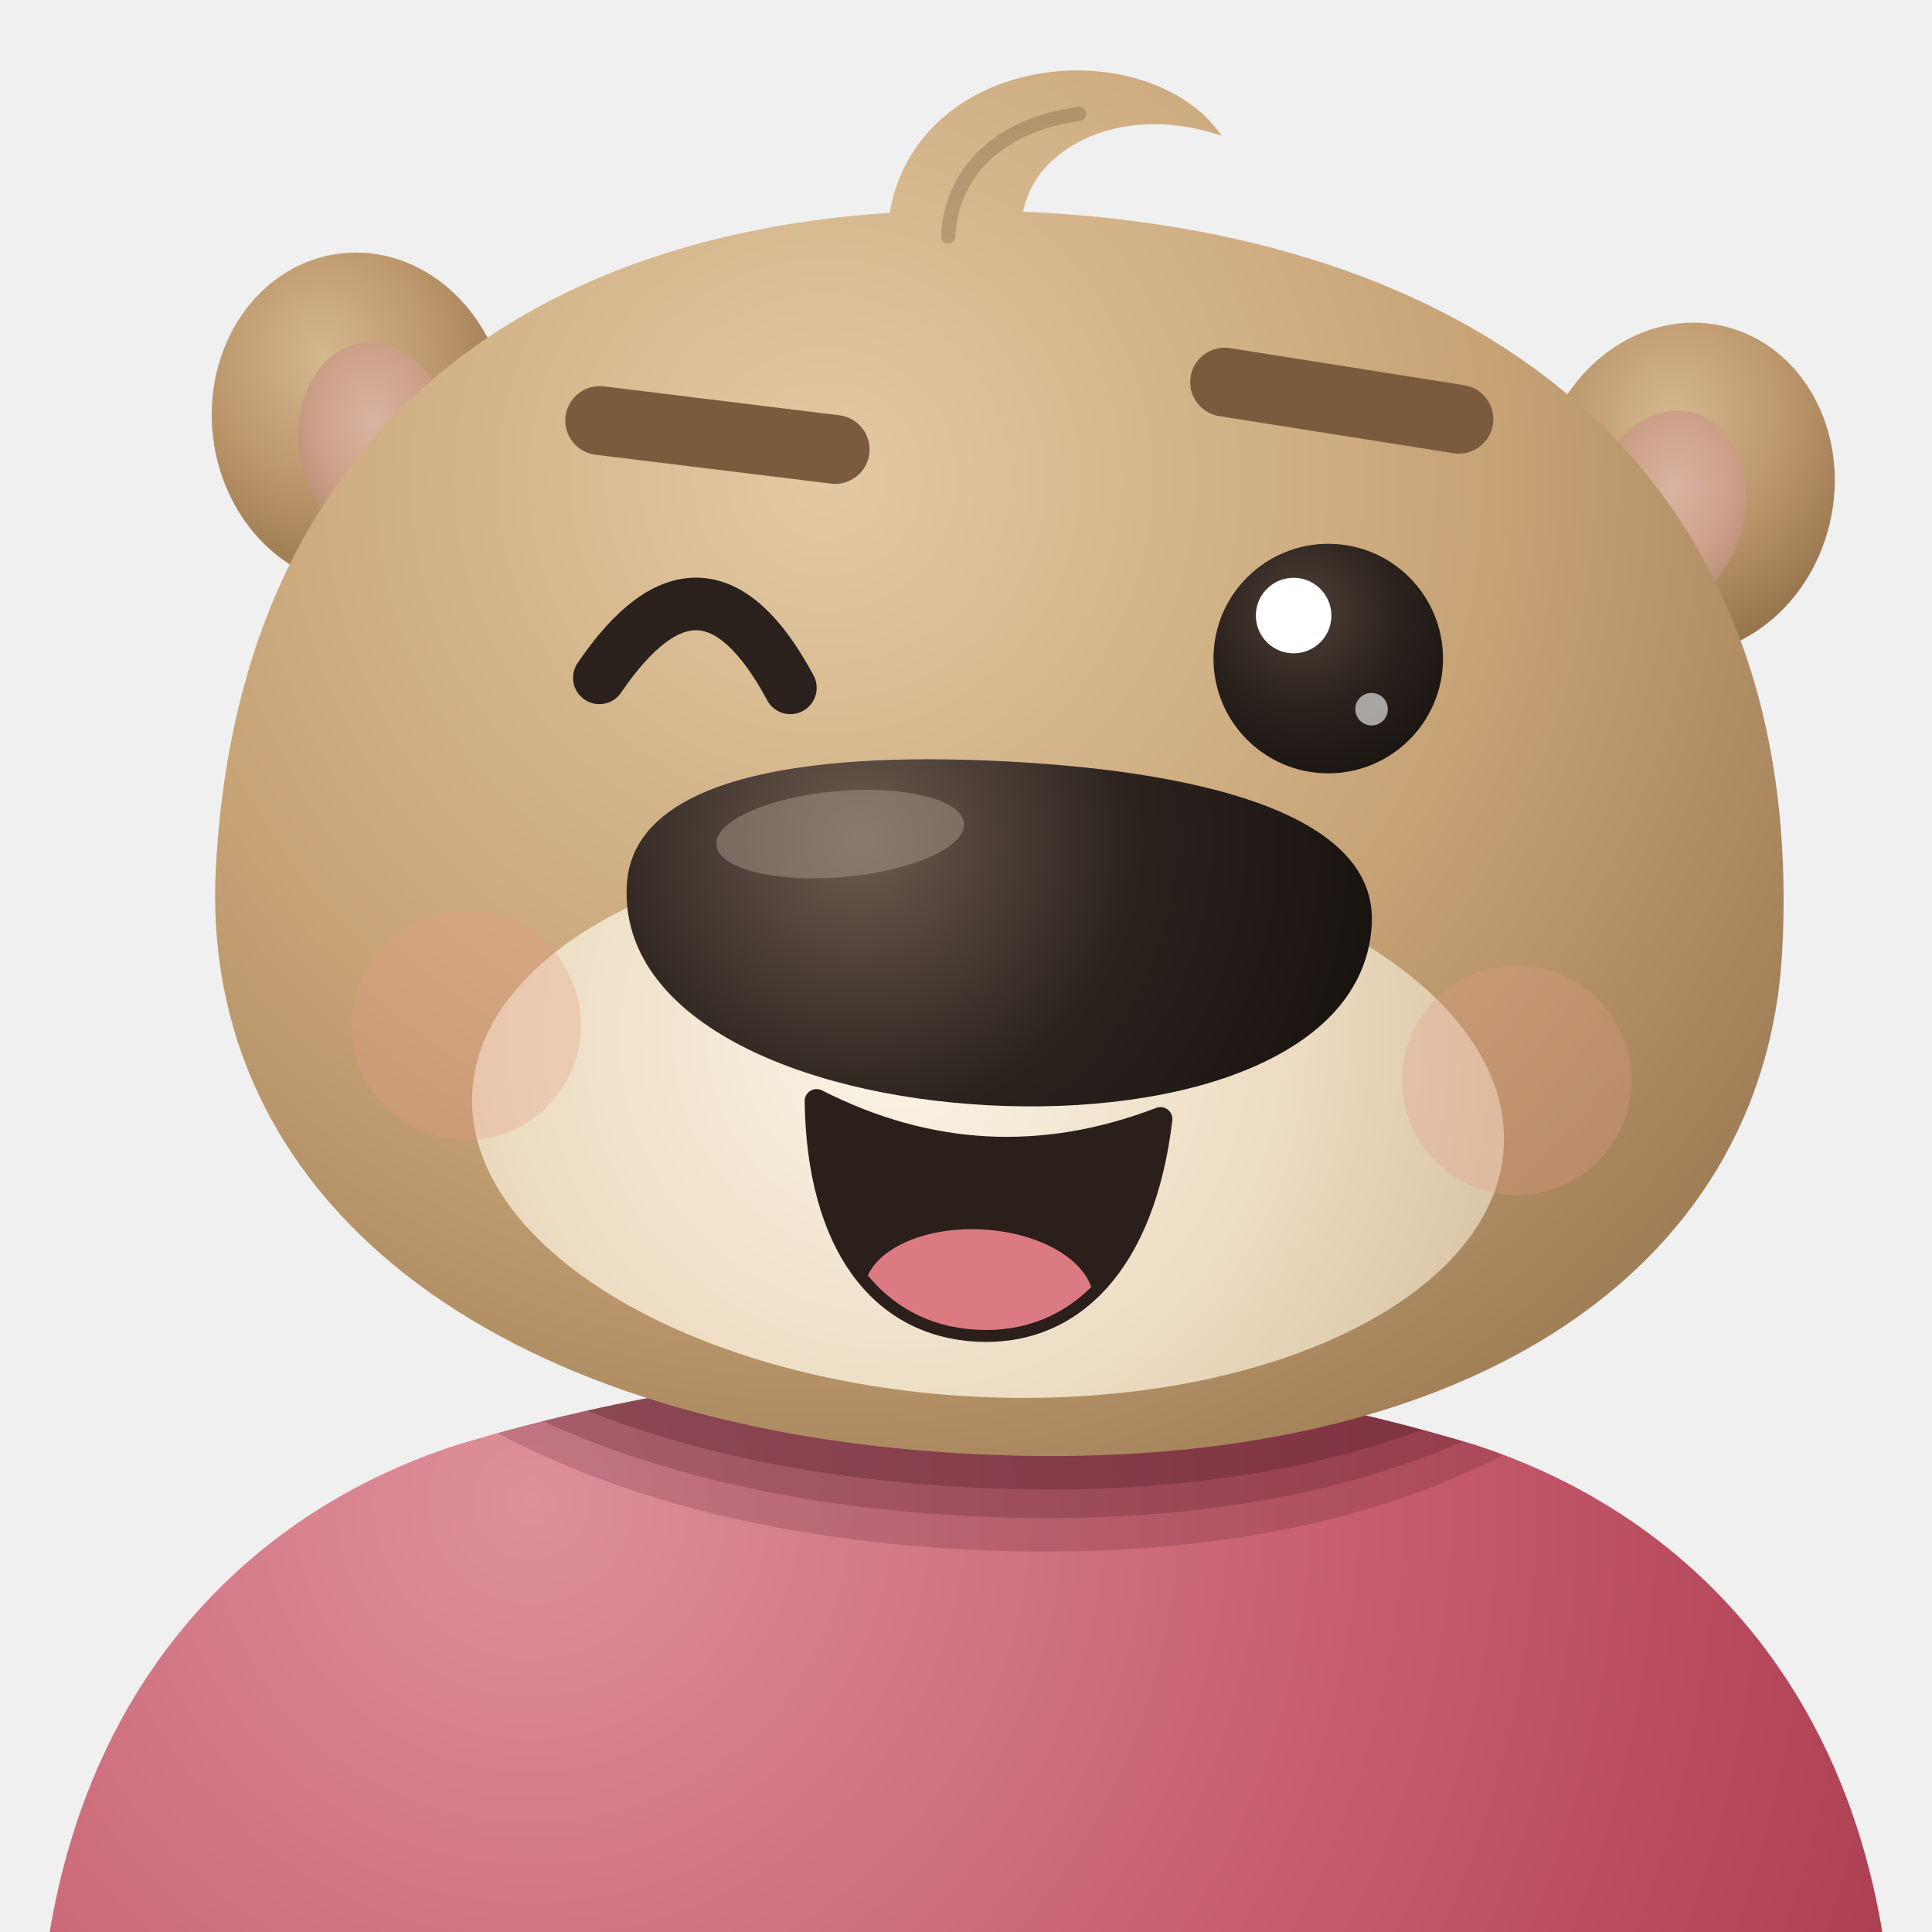
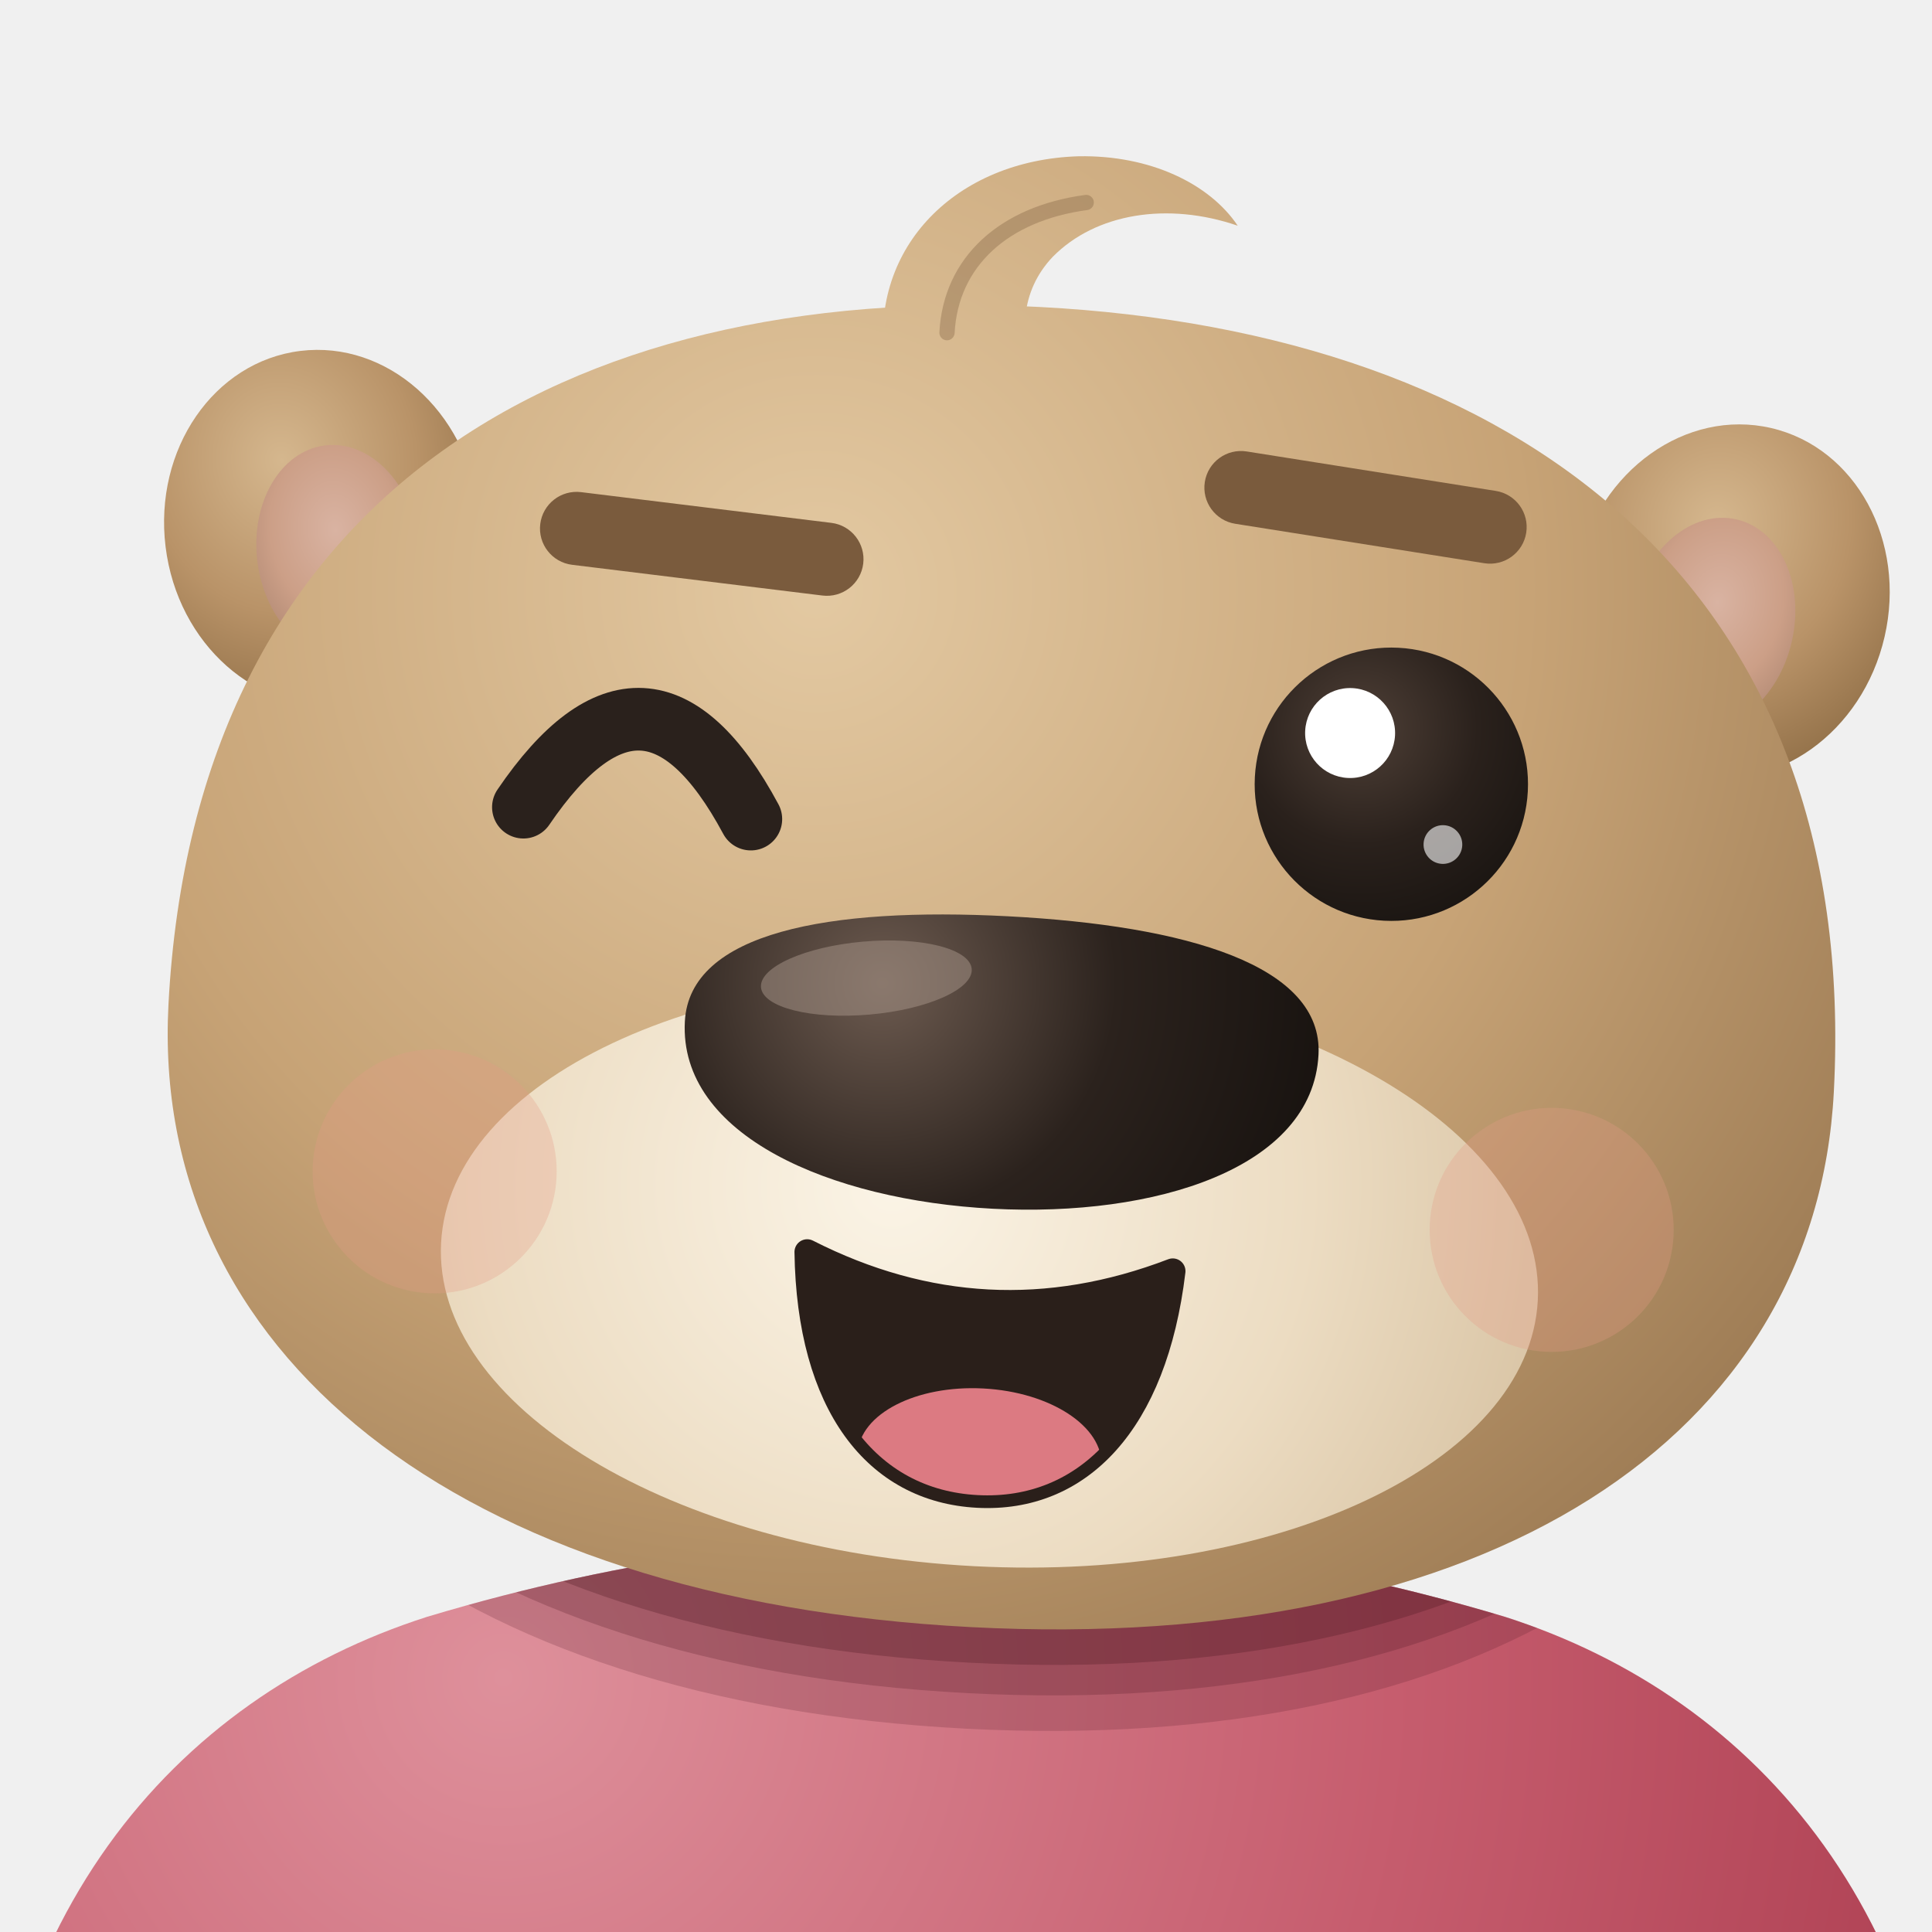
<svg xmlns="http://www.w3.org/2000/svg" viewBox="0 0 512 512" role="img">
-   <g transform="scale(1.26733) translate(-54 -78)">
+   <g transform="scale(1.3474) translate(-66 -62)">
    <defs>
      <radialGradient id="fur" gradientUnits="userSpaceOnUse" cx="215" cy="180" r="280">
        <stop offset="0" stop-color="#e3c9a2" />
        <stop offset=".5" stop-color="#c7a376" />
        <stop offset="1" stop-color="#8e6d48" />
      </radialGradient>
      <radialGradient id="earo" cx=".4" cy=".3" r=".85">
        <stop offset="0" stop-color="#d5b78e" />
        <stop offset=".5" stop-color="#b99368" />
        <stop offset="1" stop-color="#86663f" />
      </radialGradient>
      <radialGradient id="eari" cx=".5" cy=".4" r=".8">
        <stop offset="0" stop-color="#d9b3a2" />
        <stop offset=".5" stop-color="#cc9f87" />
        <stop offset="1" stop-color="#a07c68" />
      </radialGradient>
      <radialGradient id="muz" gradientUnits="userSpaceOnUse" cx="236" cy="296" r="150">
        <stop offset="0" stop-color="#fbf4e6" />
        <stop offset=".55" stop-color="#ecdcc2" />
        <stop offset="1" stop-color="#d3bd9c" />
      </radialGradient>
      <radialGradient id="nose" gradientUnits="userSpaceOnUse" cx="226" cy="250" r="115">
        <stop offset="0" stop-color="#6d5b50" />
        <stop offset=".5" stop-color="#2b221d" />
        <stop offset="1" stop-color="#17120f" />
      </radialGradient>
      <radialGradient id="eye" cx=".38" cy=".3" r=".85">
        <stop offset="0" stop-color="#4f4037" />
        <stop offset=".5" stop-color="#2a211c" />
        <stop offset="1" stop-color="#16120f" />
      </radialGradient>
      <radialGradient id="shirt" gradientUnits="userSpaceOnUse" cx="165" cy="392" r="350">
        <stop offset="0" stop-color="#de909b" />
        <stop offset=".5" stop-color="#c65d6e" />
        <stop offset="1" stop-color="#a33346" />
      </radialGradient>
      <linearGradient id="gold" x1="0" y1="0" x2="1" y2="1">
        <stop offset="0" stop-color="#f0d58f" />
        <stop offset=".5" stop-color="#c9a24e" />
        <stop offset="1" stop-color="#9a7630" />
      </linearGradient>
      <radialGradient id="disc" cx=".4" cy=".3" r=".9">
        <stop offset="0" stop-color="#ffffff" />
        <stop offset=".5" stop-color="#f1eadf" />
        <stop offset="1" stop-color="#d6ccbd" />
      </radialGradient>
      <linearGradient id="board" x1="0" y1="0" x2="1" y2="1">
        <stop offset="0" stop-color="#d3a36a" />
        <stop offset=".6" stop-color="#b0814c" />
        <stop offset="1" stop-color="#8e6436" />
      </linearGradient>
      <linearGradient id="paper" x1="0" y1="0" x2="0" y2="1">
        <stop offset="0" stop-color="#fffdf8" />
        <stop offset="1" stop-color="#efe7da" />
      </linearGradient>
      <radialGradient id="spark" cx=".4" cy=".35" r=".8">
        <stop offset="0" stop-color="#fff0b8" />
        <stop offset=".5" stop-color="#e8c25c" />
        <stop offset="1" stop-color="#c9a24e" />
      </radialGradient>
      <radialGradient id="cup" cx=".35" cy=".3" r=".9">
        <stop offset="0" stop-color="#de909b" />
        <stop offset=".5" stop-color="#c65d6e" />
        <stop offset="1" stop-color="#a33346" />
      </radialGradient>
      <radialGradient id="glow" cx=".5" cy=".5" r=".5">
        <stop offset="0" stop-color="#ffe9a8" stop-opacity=".95" />
        <stop offset=".45" stop-color="#f3c95e" stop-opacity=".45" />
        <stop offset="1" stop-color="#f3c95e" stop-opacity="0" />
      </radialGradient>
      <linearGradient id="lens" x1="0" y1="0" x2=".3" y2="1">
        <stop offset="0" stop-color="#3a3634" />
        <stop offset=".45" stop-color="#161414" />
        <stop offset="1" stop-color="#070606" />
      </linearGradient>
      <linearGradient id="hair" x1="0" y1="0" x2=".7" y2="1">
        <stop offset="0" stop-color="#5e5751" />
        <stop offset=".5" stop-color="#3b3632" />
        <stop offset="1" stop-color="#25211f" />
      </linearGradient>
      <linearGradient id="hat" x1="0" y1="0" x2=".6" y2="1">
        <stop offset="0" stop-color="#ecc867" />
        <stop offset=".55" stop-color="#c9a24e" />
        <stop offset="1" stop-color="#8d6d2d" />
      </linearGradient>
      <radialGradient id="bulb" cx=".38" cy=".32" r=".8">
        <stop offset="0" stop-color="#fff6d2" />
        <stop offset=".5" stop-color="#f4cd62" />
        <stop offset="1" stop-color="#c99a35" />
      </radialGradient>
    </defs>
    <g id="body">
      <path d="M62 512C62 440 100 396 150 380C190 368 226 364 256 364C286 364 322 368 362 380C412 396 450 440 450 512Z" fill="url(#shirt)" />
    </g>
    <clipPath id="bc">
      <path d="M62 512C62 440 100 396 150 380C190 368 226 364 256 364C286 364 322 368 362 380C412 396 450 440 450 512Z" />
    </clipPath>
    <g clip-path="url(#bc)">
      <g transform="translate(0 0) rotate(3 256 400) translate(256 382) scale(1 1) translate(-256 -382)">
        <path transform="translate(0 20)" d="M92 268C92 168 162 122 256 122C350 122 420 168 420 268C420 336 358 382 256 382C154 382 92 336 92 268Z" fill="#4e1621" opacity="0.2" />
        <path transform="translate(0 13)" d="M92 268C92 168 162 122 256 122C350 122 420 168 420 268C420 336 358 382 256 382C154 382 92 336 92 268Z" fill="#4e1621" opacity="0.24" />
        <path transform="translate(0 7)" d="M92 268C92 168 162 122 256 122C350 122 420 168 420 268C420 336 358 382 256 382C154 382 92 336 92 268Z" fill="#4e1621" opacity="0.3" />
      </g>
    </g>
    <g id="head" transform="translate(0 0) rotate(3 256 400) translate(256 382) scale(1 1) translate(-256 -382)">
      <g id="ear-l" transform="translate(0 -5.6) rotate(8 140 232)">
        <g transform="translate(110 196) scale(1) translate(-110 -196)">
          <ellipse cx="110" cy="182" rx="31" ry="35" transform="rotate(-18 110 182)" fill="url(#earo)" />
          <ellipse cx="114" cy="186" rx="16" ry="21" transform="rotate(-18 114 186)" fill="url(#eari)" />
        </g>
      </g>
      <g id="ear-r" transform="translate(0 -5.6) rotate(-8 372 232)">
        <g transform="translate(402 196) scale(1) translate(-402 -196)">
          <ellipse cx="402" cy="182" rx="31" ry="35" transform="rotate(18 402 182)" fill="url(#earo)" />
          <ellipse cx="398" cy="186" rx="16" ry="21" transform="rotate(18 398 186)" fill="url(#eari)" />
        </g>
      </g>
      <path id="skull" d="M92 268C92 168 162 122 256 122C350 122 420 168 420 268C420 336 358 382 256 382C154 382 92 336 92 268Z" fill="url(#fur)" />
      <ellipse id="muzzle" cx="256" cy="312" rx="108" ry="58" fill="url(#muz)" />
      <g id="blush" opacity="0.3">
        <circle cx="146" cy="298" r="24" fill="#e39a86" />
        <circle cx="366" cy="298" r="24" fill="#e39a86" />
      </g>
      <path d="M226 134C222 112 238 94 262 92C276 91 288 96 294 104C280 100 266 103 258 112C252 119 252 128 256 136Z" fill="url(#fur)" />
      <path d="M238 128C238 114 248 104 264 101" fill="none" stroke="#7a5b3d" stroke-width="3" stroke-linecap="round" opacity=".35" />
-       <g id="nose" transform="translate(0 5)">
-         <path d="M178 262C178 240 212 232 256 232C300 232 334 240 334 262C334 290 296 304 256 304C216 304 178 290 178 262Z" fill="url(#nose)" />
-         <ellipse cx="222" cy="249" rx="26" ry="9" fill="#a8968a" opacity=".5" transform="rotate(-8 222 249)" />
+       <g transform="translate(256 262) scale(0.8) translate(-256 -262)">
+         <g id="nose" transform="translate(0 5)">
+           <path d="M178 262C178 240 212 232 256 232C300 232 334 240 334 262C334 290 296 304 256 304C216 304 178 290 178 262Z" fill="url(#nose)" />
+           <ellipse cx="222" cy="249" rx="26" ry="9" fill="#a8968a" opacity=".5" transform="rotate(-8 222 249)" />
+         </g>
      </g>
      <g id="mouth">
        <clipPath id="mc">
          <path d="M220 310Q256 326 292 310C290 340 276 356 256 356C236 356 222 340 220 310Z" />
        </clipPath>
        <path d="M220 310Q256 326 292 310C290 340 276 356 256 356C236 356 222 340 220 310Z" fill="#2a1f1a" stroke="#2a1f1a" stroke-width="5" stroke-linejoin="round" />
        <ellipse cx="256" cy="349" rx="24" ry="14" fill="#dc7a82" clip-path="url(#mc)" />
      </g>
-       <g id="eyes">
-         <path d="M170 224Q190 191 210 224" fill="none" stroke="#2a211c" stroke-width="11" stroke-linecap="round" />
-         <circle cx="322" cy="212" r="24" fill="url(#eye)" />
-         <circle cx="314.3" cy="203.4" r="7.9" fill="#fff" />
-         <circle cx="331.6" cy="222.1" r="3.4" fill="#fff" opacity=".6" />
+       <g transform="translate(256 211) scale(1.12) translate(-256 -211)">
+         <g id="eyes">
+           <path d="M170 224Q190 191 210 224" fill="none" stroke="#2a211c" stroke-width="11" stroke-linecap="round" />
+           <circle cx="322" cy="212" r="24" fill="url(#eye)" />
+           <circle cx="314.3" cy="203.4" r="7.9" fill="#fff" />
+           <circle cx="331.6" cy="222.1" r="3.4" fill="#fff" opacity=".6" />
+         </g>
      </g>
      <g id="brows">
        <rect x="-32" y="-7.2" width="64" height="14.4" rx="7.2" fill="#7a5b3d" transform="translate(192 172) rotate(4)" />
        <rect x="-32" y="-7.2" width="64" height="14.4" rx="7.2" fill="#7a5b3d" transform="translate(322 158) rotate(6)" />
      </g>
    </g>
  </g>
</svg>
